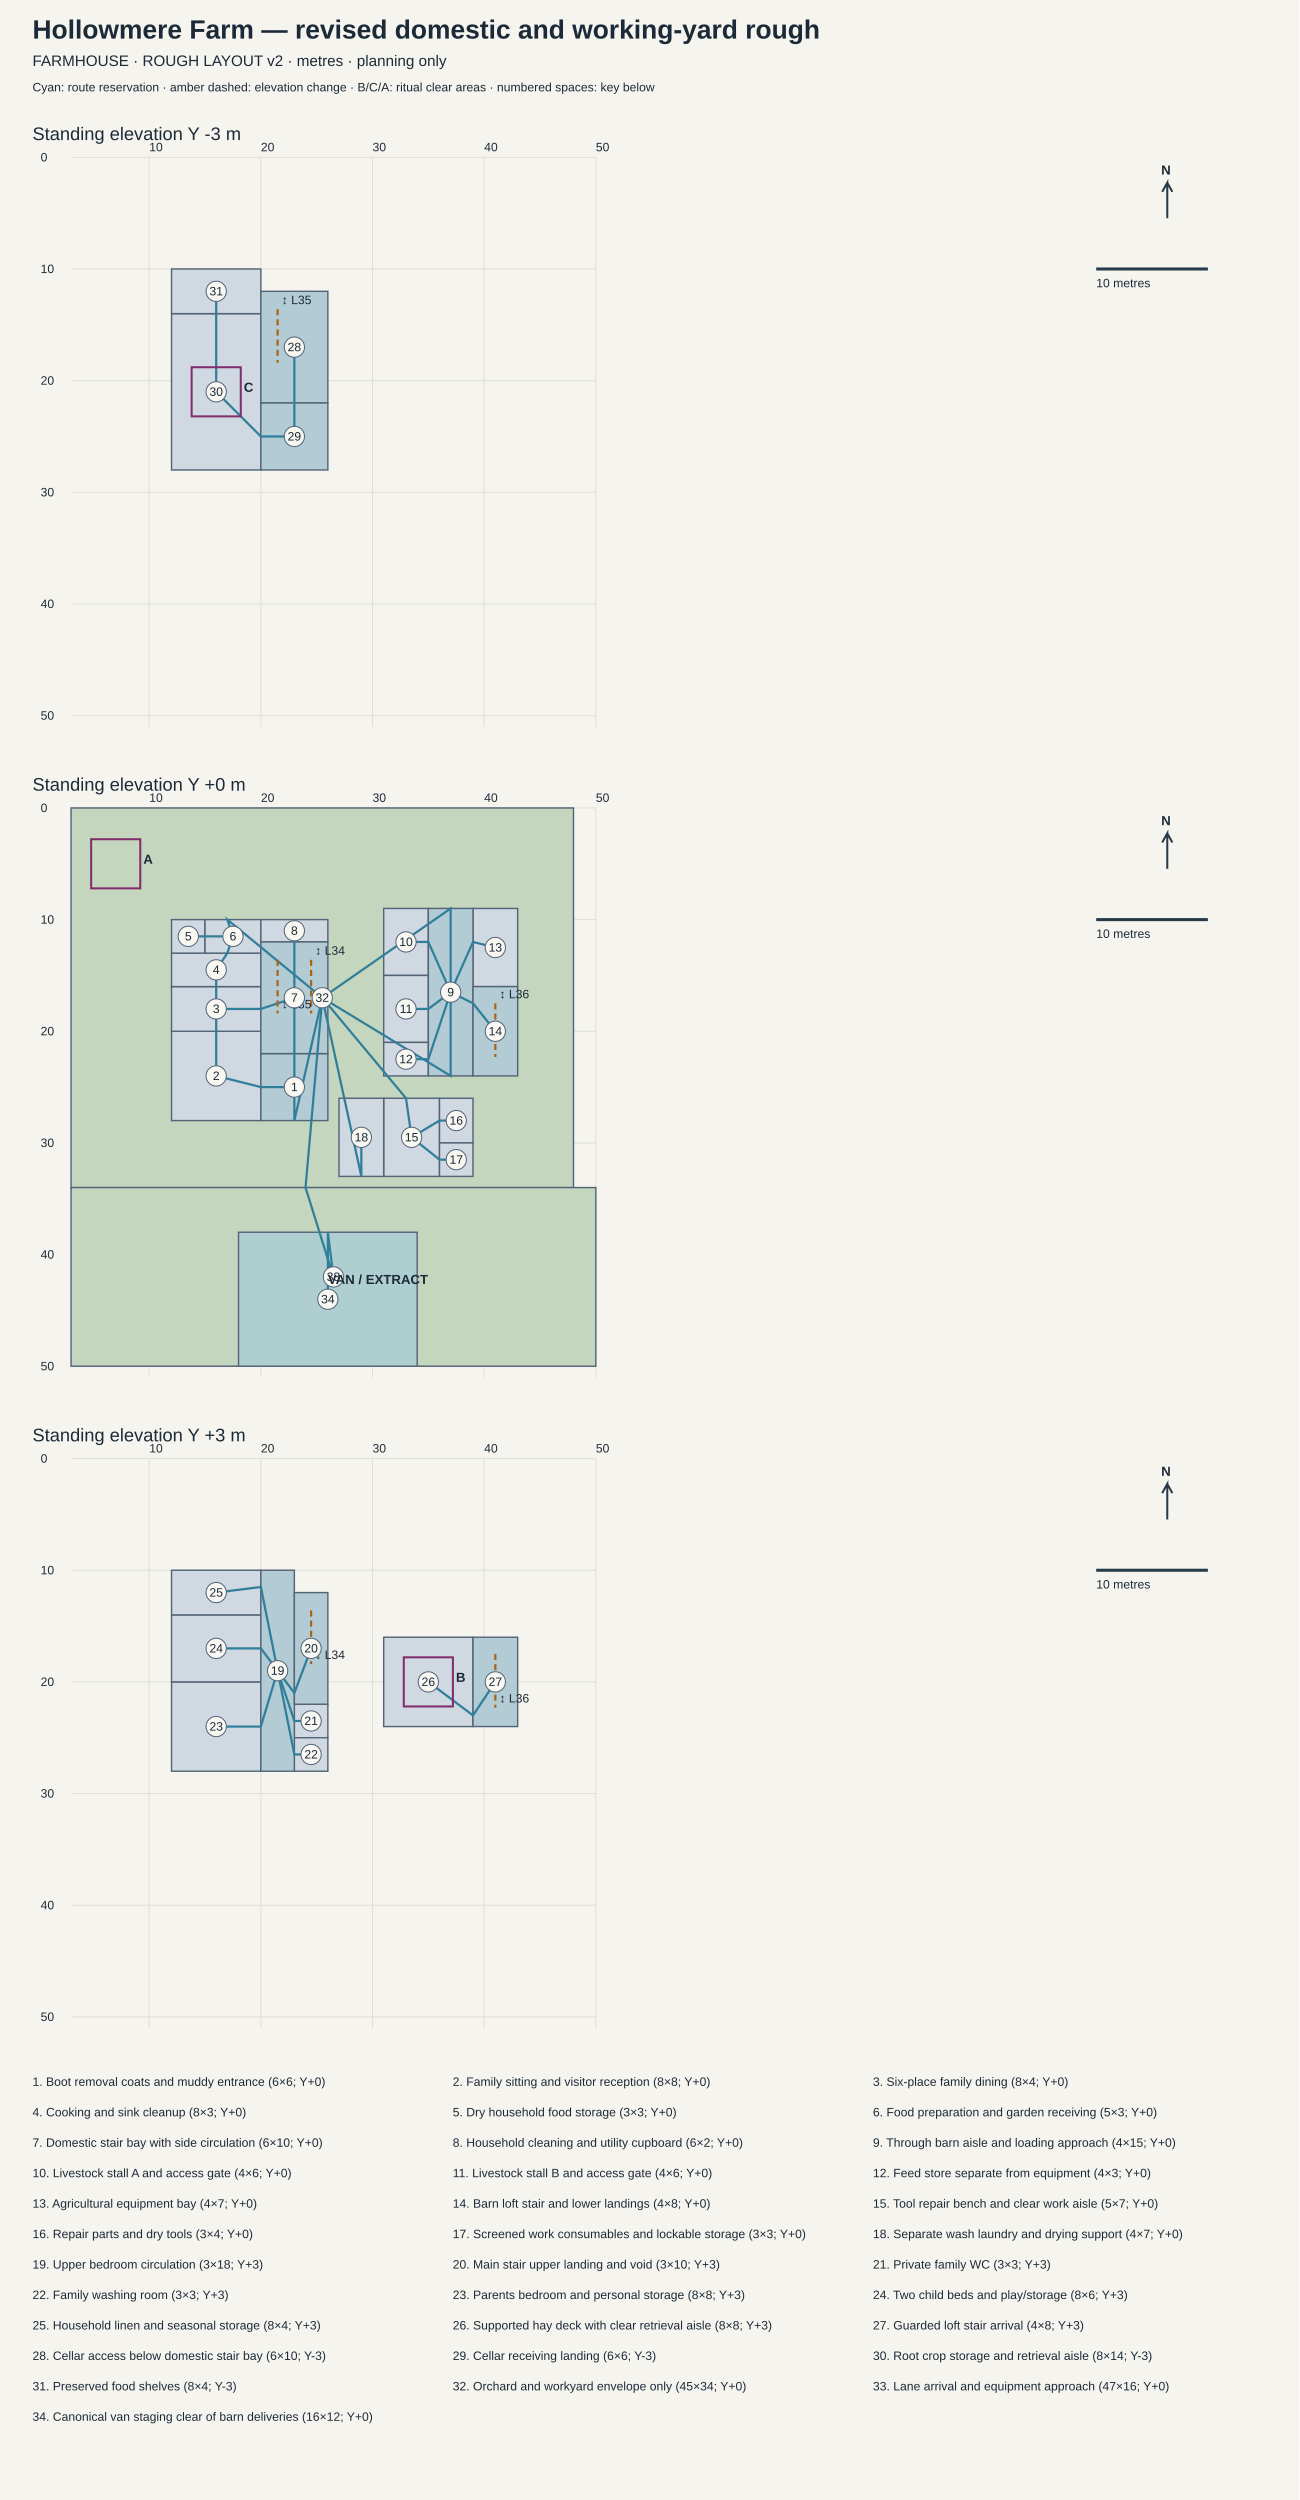
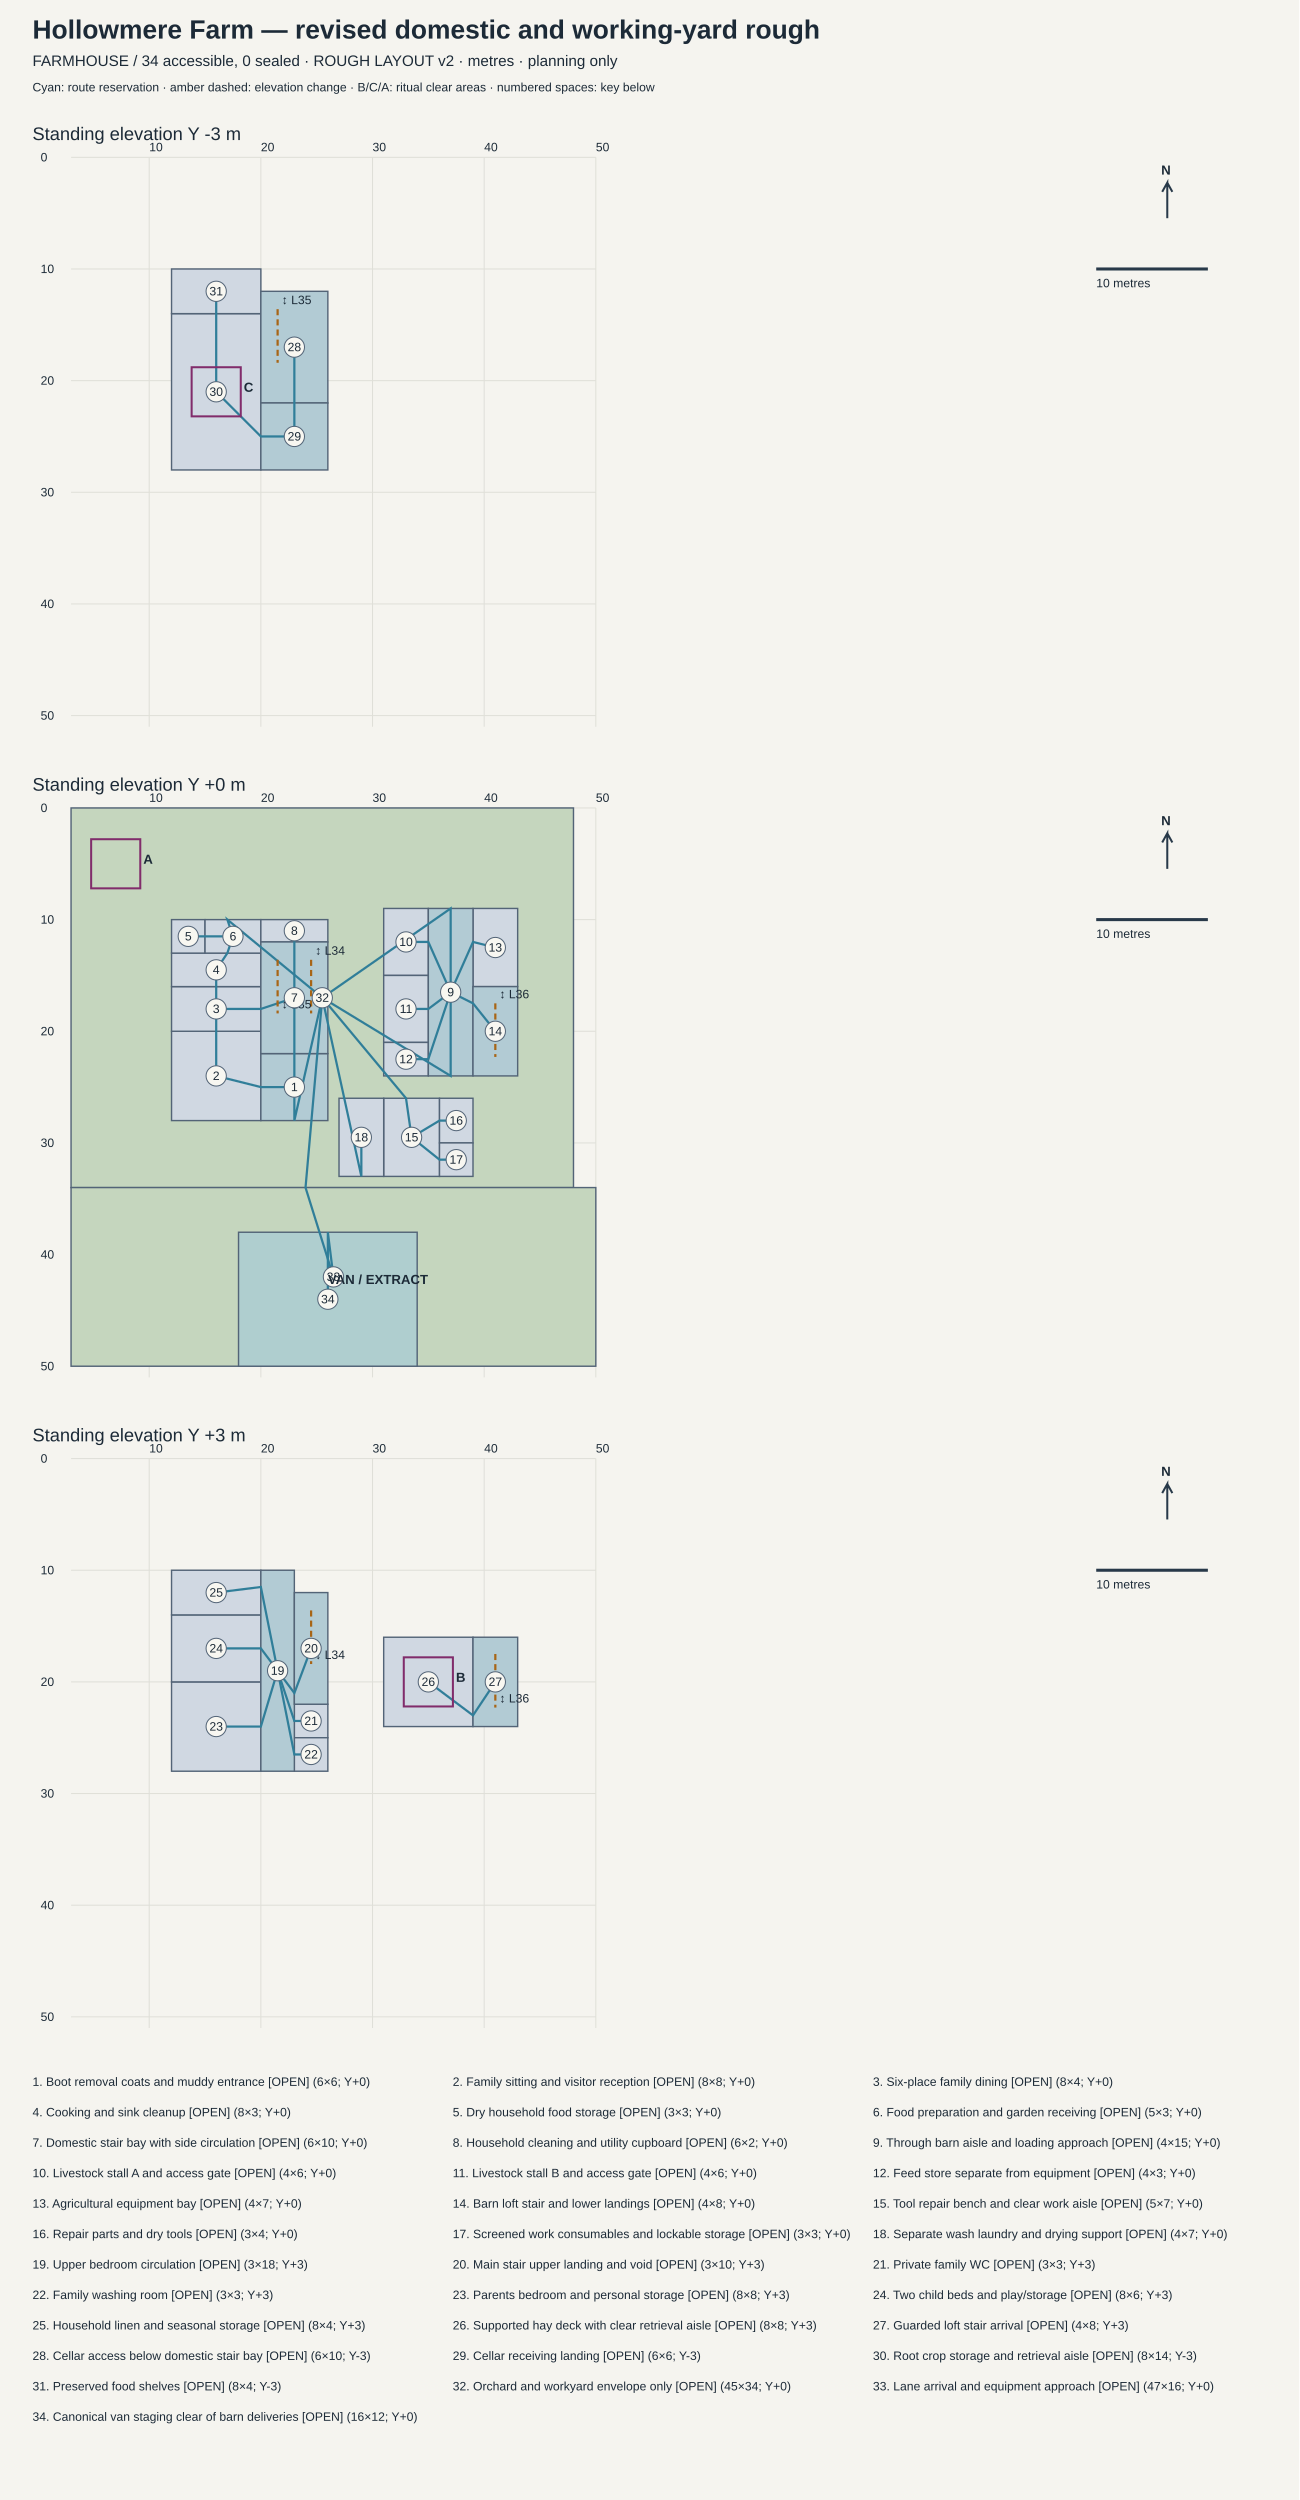
<svg xmlns="http://www.w3.org/2000/svg" width="1280" height="2463" viewBox="0 0 1280 2463">
  <style>text{font-family:Arial,sans-serif;fill:#1c2a37}.small{font-size:12px}.label{font-size:13px;font-weight:bold}.title{font-size:26px;font-weight:bold}</style>
  <rect width="100%" height="100%" fill="#f5f4ef" />
  <text x="32" y="38" class="title">Hollowmere Farm — revised domestic and working-yard rough</text>
-   <text x="32" y="65" font-size="15">FARMHOUSE · ROUGH LAYOUT v2 · metres · planning only</text>
+   <text x="32" y="65" font-size="15">FARMHOUSE / 34 accessible, 0 sealed · ROUGH LAYOUT v2 · metres · planning only</text>
  <text x="32" y="90" class="small">Cyan: route reservation · amber dashed: elevation change · B/C/A: ritual clear areas · numbered spaces: key below</text>
  <text x="32" y="138.0" font-size="18">Standing elevation Y -3 m</text>
  <path d="M147.0,155.0 v561.0" stroke="#dfdfd8" />
  <text x="147.0" y="149.0" class="small">10</text>
  <path d="M257.0,155.0 v561.0" stroke="#dfdfd8" />
  <text x="257.0" y="149.0" class="small">20</text>
  <path d="M367.0,155.0 v561.0" stroke="#dfdfd8" />
  <text x="367.0" y="149.0" class="small">30</text>
  <path d="M477.0,155.0 v561.0" stroke="#dfdfd8" />
  <text x="477.0" y="149.0" class="small">40</text>
  <path d="M587.0,155.0 v561.0" stroke="#dfdfd8" />
  <text x="587.0" y="149.0" class="small">50</text>
  <path d="M70.0,155.0 h517.0" stroke="#dfdfd8" />
  <text x="40.0" y="159.0" class="small">0</text>
  <path d="M70.0,265.0 h517.0" stroke="#dfdfd8" />
  <text x="40.0" y="269.0" class="small">10</text>
  <path d="M70.0,375.0 h517.0" stroke="#dfdfd8" />
  <text x="40.0" y="379.0" class="small">20</text>
  <path d="M70.0,485.0 h517.0" stroke="#dfdfd8" />
  <text x="40.0" y="489.0" class="small">30</text>
  <path d="M70.0,595.0 h517.0" stroke="#dfdfd8" />
  <text x="40.0" y="599.0" class="small">40</text>
  <path d="M70.0,705.0 h517.0" stroke="#dfdfd8" />
  <text x="40.0" y="709.0" class="small">50</text>
  <rect x="169.0" y="309.0" width="88.0" height="154.0" fill="#d0d8e2" stroke="#536477" stroke-width="1.4" />
  <rect x="169.0" y="265.0" width="88.0" height="44.0" fill="#d0d8e2" stroke="#536477" stroke-width="1.4" />
  <rect x="257.0" y="287.0" width="66.0" height="110.0" fill="#b2cbd4" stroke="#536477" stroke-width="1.4" />
  <rect x="257.0" y="397.0" width="66.0" height="66.0" fill="#b2cbd4" stroke="#536477" stroke-width="1.4" />
  <path d="M290.0,342.0 L290.0,397.0 L290.0,430.0" fill="none" stroke="#307e99" stroke-width="2.2" />
  <path d="M290.0,430.0 L257.0,430.0 L213.0,386.0" fill="none" stroke="#307e99" stroke-width="2.2" />
  <path d="M213.0,386.0 L213.0,309.0 L213.0,287.0" fill="none" stroke="#307e99" stroke-width="2.2" />
  <path d="M273.5,304.6 L273.5,357.4" fill="none" stroke="#a86516" stroke-width="2.2" stroke-dasharray="6 4" />
  <text x="277.5" y="299.6" class="small">↕ L35</text>
  <circle cx="290.0" cy="342.0" r="10" fill="#f8f7f1" stroke="#536477" />
  <text x="290.0" y="346.0" text-anchor="middle" class="small">28</text>
  <circle cx="290.0" cy="430.0" r="10" fill="#f8f7f1" stroke="#536477" />
  <text x="290.0" y="434.0" text-anchor="middle" class="small">29</text>
  <circle cx="213.0" cy="386.0" r="10" fill="#f8f7f1" stroke="#536477" />
  <text x="213.0" y="390.0" text-anchor="middle" class="small">30</text>
  <circle cx="213.0" cy="287.0" r="10" fill="#f8f7f1" stroke="#536477" />
  <text x="213.0" y="291.0" text-anchor="middle" class="small">31</text>
  <rect x="188.8" y="361.8" width="48.4" height="48.4" fill="none" stroke="#812c6b" stroke-width="2" />
  <text x="240.2" y="386.0" class="label">C</text>
  <path d="M1150,215.0 v-35 l-5,9 m5,-9 l5,9" fill="none" stroke="#283949" stroke-width="2" />
  <text x="1144" y="172.0" class="label">N</text>
  <path d="M1080,265.0 h110.0" stroke="#283949" stroke-width="3" />
  <text x="1080" y="283.0" class="small">10 metres</text>
  <text x="32" y="779.0" font-size="18">Standing elevation Y +0 m</text>
  <path d="M147.0,796.0 v561.0" stroke="#dfdfd8" />
  <text x="147.0" y="790.0" class="small">10</text>
  <path d="M257.0,796.0 v561.0" stroke="#dfdfd8" />
  <text x="257.0" y="790.0" class="small">20</text>
  <path d="M367.0,796.0 v561.0" stroke="#dfdfd8" />
  <text x="367.0" y="790.0" class="small">30</text>
  <path d="M477.0,796.0 v561.0" stroke="#dfdfd8" />
  <text x="477.0" y="790.0" class="small">40</text>
  <path d="M587.0,796.0 v561.0" stroke="#dfdfd8" />
  <text x="587.0" y="790.0" class="small">50</text>
  <path d="M70.0,796.0 h517.0" stroke="#dfdfd8" />
  <text x="40.0" y="800.0" class="small">0</text>
  <path d="M70.0,906.0 h517.0" stroke="#dfdfd8" />
  <text x="40.0" y="910.0" class="small">10</text>
  <path d="M70.0,1016.0 h517.0" stroke="#dfdfd8" />
  <text x="40.0" y="1020.0" class="small">20</text>
  <path d="M70.0,1126.0 h517.0" stroke="#dfdfd8" />
  <text x="40.0" y="1130.0" class="small">30</text>
  <path d="M70.0,1236.0 h517.0" stroke="#dfdfd8" />
  <text x="40.0" y="1240.0" class="small">40</text>
  <path d="M70.0,1346.0 h517.0" stroke="#dfdfd8" />
  <text x="40.0" y="1350.0" class="small">50</text>
  <rect x="70.0" y="796.0" width="495.0" height="374.0" fill="#c5d6be" stroke="#536477" stroke-width="1.4" />
  <rect x="70.0" y="1170.0" width="517.0" height="176.0" fill="#c5d6be" stroke="#536477" stroke-width="1.4" />
  <rect x="235.0" y="1214.0" width="176.0" height="132.0" fill="#afcecf" stroke="#536477" stroke-width="1.4" />
  <rect x="169.0" y="1016.0" width="88.0" height="88.0" fill="#d0d8e2" stroke="#536477" stroke-width="1.4" />
  <rect x="169.0" y="972.0" width="88.0" height="44.0" fill="#d0d8e2" stroke="#536477" stroke-width="1.4" />
  <rect x="169.0" y="939.0" width="88.0" height="33.0" fill="#d0d8e2" stroke="#536477" stroke-width="1.4" />
  <rect x="169.0" y="906.0" width="33.0" height="33.0" fill="#d0d8e2" stroke="#536477" stroke-width="1.4" />
  <rect x="202.0" y="906.0" width="55.0" height="33.0" fill="#d0d8e2" stroke="#536477" stroke-width="1.4" />
  <rect x="257.0" y="906.0" width="66.0" height="22.0" fill="#d0d8e2" stroke="#536477" stroke-width="1.4" />
  <rect x="378.0" y="895.0" width="44.0" height="66.0" fill="#d0d8e2" stroke="#536477" stroke-width="1.4" />
  <rect x="378.0" y="961.0" width="44.0" height="66.0" fill="#d0d8e2" stroke="#536477" stroke-width="1.4" />
  <rect x="378.0" y="1027.0" width="44.0" height="33.0" fill="#d0d8e2" stroke="#536477" stroke-width="1.4" />
  <rect x="466.0" y="895.0" width="44.0" height="77.0" fill="#d0d8e2" stroke="#536477" stroke-width="1.4" />
  <rect x="378.0" y="1082.0" width="55.0" height="77.0" fill="#d0d8e2" stroke="#536477" stroke-width="1.4" />
  <rect x="433.0" y="1082.0" width="33.0" height="44.0" fill="#d0d8e2" stroke="#536477" stroke-width="1.4" />
  <rect x="433.0" y="1126.0" width="33.0" height="33.0" fill="#d0d8e2" stroke="#536477" stroke-width="1.4" />
  <rect x="334.0" y="1082.0" width="44.0" height="77.0" fill="#d0d8e2" stroke="#536477" stroke-width="1.4" />
  <rect x="257.0" y="1038.0" width="66.0" height="66.0" fill="#b2cbd4" stroke="#536477" stroke-width="1.4" />
  <rect x="257.0" y="928.0" width="66.0" height="110.0" fill="#b2cbd4" stroke="#536477" stroke-width="1.4" />
  <rect x="422.0" y="895.0" width="44.0" height="165.0" fill="#b2cbd4" stroke="#536477" stroke-width="1.4" />
  <rect x="466.0" y="972.0" width="44.0" height="88.0" fill="#b2cbd4" stroke="#536477" stroke-width="1.4" />
  <path d="M323.0,1280.0 L323.0,1214.0 L328.5,1258.0" fill="none" stroke="#307e99" stroke-width="2.2" />
  <path d="M328.5,1258.0 L301.0,1170.0 L317.5,983.0" fill="none" stroke="#307e99" stroke-width="2.2" />
  <path d="M317.5,983.0 L290.0,1104.0 L290.0,1071.0" fill="none" stroke="#307e99" stroke-width="2.2" />
  <path d="M290.0,1071.0 L257.0,1071.0 L213.0,1060.0" fill="none" stroke="#307e99" stroke-width="2.2" />
  <path d="M290.0,1071.0 L290.0,1038.0 L290.0,983.0" fill="none" stroke="#307e99" stroke-width="2.2" />
  <path d="M213.0,1060.0 L213.0,1016.0 L213.0,994.0" fill="none" stroke="#307e99" stroke-width="2.2" />
  <path d="M213.0,994.0 L213.0,972.0 L213.0,955.5" fill="none" stroke="#307e99" stroke-width="2.2" />
  <path d="M213.0,994.0 L257.0,994.0 L290.0,983.0" fill="none" stroke="#307e99" stroke-width="2.2" />
  <path d="M213.0,955.5 L224.0,939.0 L229.5,922.5" fill="none" stroke="#307e99" stroke-width="2.2" />
  <path d="M229.5,922.5 L202.0,922.5 L185.5,922.5" fill="none" stroke="#307e99" stroke-width="2.2" />
  <path d="M229.5,922.5 L224.0,906.0 L317.5,983.0" fill="none" stroke="#307e99" stroke-width="2.2" />
  <path d="M290.0,983.0 L290.0,928.0 L290.0,917.0" fill="none" stroke="#307e99" stroke-width="2.2" />
  <path d="M317.5,983.0 L444.0,895.0 L444.0,977.5" fill="none" stroke="#307e99" stroke-width="2.2" />
  <path d="M317.5,983.0 L444.0,1060.0 L444.0,977.5" fill="none" stroke="#307e99" stroke-width="2.2" />
  <path d="M444.0,977.5 L422.0,928.0 L400.0,928.0" fill="none" stroke="#307e99" stroke-width="2.2" />
  <path d="M444.0,977.5 L422.0,994.0 L400.0,994.0" fill="none" stroke="#307e99" stroke-width="2.2" />
  <path d="M444.0,977.5 L422.0,1043.5 L400.0,1043.5" fill="none" stroke="#307e99" stroke-width="2.2" />
  <path d="M444.0,977.5 L466.0,928.0 L488.0,933.5" fill="none" stroke="#307e99" stroke-width="2.2" />
  <path d="M444.0,977.5 L466.0,988.5 L488.0,1016.0" fill="none" stroke="#307e99" stroke-width="2.2" />
  <path d="M317.5,983.0 L400.0,1082.0 L405.5,1120.5" fill="none" stroke="#307e99" stroke-width="2.2" />
  <path d="M405.5,1120.5 L433.0,1104.0 L449.5,1104.0" fill="none" stroke="#307e99" stroke-width="2.2" />
  <path d="M405.5,1120.5 L433.0,1142.5 L449.5,1142.5" fill="none" stroke="#307e99" stroke-width="2.2" />
  <path d="M317.5,983.0 L356.0,1159.0 L356.0,1120.5" fill="none" stroke="#307e99" stroke-width="2.2" />
  <path d="M306.5,945.6 L306.5,998.4" fill="none" stroke="#a86516" stroke-width="2.2" stroke-dasharray="6 4" />
  <text x="310.5" y="940.6" class="small">↕ L34</text>
  <path d="M273.5,945.6 L273.5,998.4" fill="none" stroke="#a86516" stroke-width="2.2" stroke-dasharray="6 4" />
  <text x="277.5" y="993.4" class="small">↕ L35</text>
  <path d="M488.0,988.5 L488.0,1041.3" fill="none" stroke="#a86516" stroke-width="2.2" stroke-dasharray="6 4" />
  <text x="492.0" y="983.5" class="small">↕ L36</text>
  <circle cx="290.0" cy="1071.0" r="10" fill="#f8f7f1" stroke="#536477" />
  <text x="290.0" y="1075.0" text-anchor="middle" class="small">1</text>
  <circle cx="213.0" cy="1060.0" r="10" fill="#f8f7f1" stroke="#536477" />
  <text x="213.0" y="1064.0" text-anchor="middle" class="small">2</text>
  <circle cx="213.0" cy="994.0" r="10" fill="#f8f7f1" stroke="#536477" />
  <text x="213.0" y="998.0" text-anchor="middle" class="small">3</text>
  <circle cx="213.0" cy="955.5" r="10" fill="#f8f7f1" stroke="#536477" />
  <text x="213.0" y="959.5" text-anchor="middle" class="small">4</text>
  <circle cx="185.5" cy="922.5" r="10" fill="#f8f7f1" stroke="#536477" />
  <text x="185.5" y="926.5" text-anchor="middle" class="small">5</text>
  <circle cx="229.5" cy="922.5" r="10" fill="#f8f7f1" stroke="#536477" />
  <text x="229.5" y="926.5" text-anchor="middle" class="small">6</text>
  <circle cx="290.0" cy="983.0" r="10" fill="#f8f7f1" stroke="#536477" />
  <text x="290.0" y="987.0" text-anchor="middle" class="small">7</text>
  <circle cx="290.0" cy="917.0" r="10" fill="#f8f7f1" stroke="#536477" />
  <text x="290.0" y="921.0" text-anchor="middle" class="small">8</text>
  <circle cx="444.0" cy="977.5" r="10" fill="#f8f7f1" stroke="#536477" />
  <text x="444.0" y="981.5" text-anchor="middle" class="small">9</text>
  <circle cx="400.0" cy="928.0" r="10" fill="#f8f7f1" stroke="#536477" />
  <text x="400.0" y="932.0" text-anchor="middle" class="small">10</text>
  <circle cx="400.0" cy="994.0" r="10" fill="#f8f7f1" stroke="#536477" />
  <text x="400.0" y="998.0" text-anchor="middle" class="small">11</text>
  <circle cx="400.0" cy="1043.5" r="10" fill="#f8f7f1" stroke="#536477" />
  <text x="400.0" y="1047.5" text-anchor="middle" class="small">12</text>
  <circle cx="488.0" cy="933.5" r="10" fill="#f8f7f1" stroke="#536477" />
  <text x="488.0" y="937.5" text-anchor="middle" class="small">13</text>
  <circle cx="488.0" cy="1016.0" r="10" fill="#f8f7f1" stroke="#536477" />
  <text x="488.0" y="1020.0" text-anchor="middle" class="small">14</text>
  <circle cx="405.5" cy="1120.5" r="10" fill="#f8f7f1" stroke="#536477" />
  <text x="405.5" y="1124.5" text-anchor="middle" class="small">15</text>
  <circle cx="449.5" cy="1104.0" r="10" fill="#f8f7f1" stroke="#536477" />
  <text x="449.5" y="1108.0" text-anchor="middle" class="small">16</text>
  <circle cx="449.5" cy="1142.5" r="10" fill="#f8f7f1" stroke="#536477" />
  <text x="449.5" y="1146.5" text-anchor="middle" class="small">17</text>
  <circle cx="356.0" cy="1120.5" r="10" fill="#f8f7f1" stroke="#536477" />
  <text x="356.0" y="1124.5" text-anchor="middle" class="small">18</text>
  <circle cx="317.5" cy="983.0" r="10" fill="#f8f7f1" stroke="#536477" />
  <text x="317.5" y="987.0" text-anchor="middle" class="small">32</text>
  <circle cx="328.5" cy="1258.0" r="10" fill="#f8f7f1" stroke="#536477" />
  <text x="328.5" y="1262.0" text-anchor="middle" class="small">33</text>
  <circle cx="323.0" cy="1280.0" r="10" fill="#f8f7f1" stroke="#536477" />
  <text x="323.0" y="1284.0" text-anchor="middle" class="small">34</text>
  <rect x="89.8" y="826.8" width="48.4" height="48.4" fill="none" stroke="#812c6b" stroke-width="2" />
  <text x="141.2" y="851.0" class="label">A</text>
  <text x="323.0" y="1265.0" class="label">VAN / EXTRACT</text>
  <path d="M1150,856.0 v-35 l-5,9 m5,-9 l5,9" fill="none" stroke="#283949" stroke-width="2" />
  <text x="1144" y="813.0" class="label">N</text>
  <path d="M1080,906.0 h110.0" stroke="#283949" stroke-width="3" />
  <text x="1080" y="924.0" class="small">10 metres</text>
  <text x="32" y="1420.0" font-size="18">Standing elevation Y +3 m</text>
  <path d="M147.0,1437.0 v561.0" stroke="#dfdfd8" />
  <text x="147.0" y="1431.0" class="small">10</text>
  <path d="M257.0,1437.0 v561.0" stroke="#dfdfd8" />
  <text x="257.0" y="1431.0" class="small">20</text>
  <path d="M367.0,1437.0 v561.0" stroke="#dfdfd8" />
  <text x="367.0" y="1431.0" class="small">30</text>
  <path d="M477.0,1437.0 v561.0" stroke="#dfdfd8" />
  <text x="477.0" y="1431.0" class="small">40</text>
  <path d="M587.0,1437.0 v561.0" stroke="#dfdfd8" />
  <text x="587.0" y="1431.0" class="small">50</text>
  <path d="M70.0,1437.0 h517.0" stroke="#dfdfd8" />
  <text x="40.0" y="1441.0" class="small">0</text>
  <path d="M70.0,1547.0 h517.0" stroke="#dfdfd8" />
  <text x="40.0" y="1551.0" class="small">10</text>
  <path d="M70.0,1657.0 h517.0" stroke="#dfdfd8" />
  <text x="40.0" y="1661.0" class="small">20</text>
  <path d="M70.0,1767.0 h517.0" stroke="#dfdfd8" />
  <text x="40.0" y="1771.0" class="small">30</text>
  <path d="M70.0,1877.0 h517.0" stroke="#dfdfd8" />
  <text x="40.0" y="1881.0" class="small">40</text>
  <path d="M70.0,1987.0 h517.0" stroke="#dfdfd8" />
  <text x="40.0" y="1991.0" class="small">50</text>
  <rect x="290.0" y="1679.0" width="33.0" height="33.0" fill="#d0d8e2" stroke="#536477" stroke-width="1.4" />
  <rect x="290.0" y="1712.0" width="33.0" height="33.0" fill="#d0d8e2" stroke="#536477" stroke-width="1.4" />
  <rect x="169.0" y="1657.0" width="88.0" height="88.0" fill="#d0d8e2" stroke="#536477" stroke-width="1.4" />
  <rect x="169.0" y="1591.0" width="88.0" height="66.0" fill="#d0d8e2" stroke="#536477" stroke-width="1.4" />
  <rect x="169.0" y="1547.0" width="88.0" height="44.0" fill="#d0d8e2" stroke="#536477" stroke-width="1.4" />
  <rect x="378.0" y="1613.0" width="88.0" height="88.0" fill="#d0d8e2" stroke="#536477" stroke-width="1.4" />
  <rect x="257.0" y="1547.0" width="33.0" height="198.0" fill="#b2cbd4" stroke="#536477" stroke-width="1.4" />
  <rect x="290.0" y="1569.0" width="33.0" height="110.0" fill="#b2cbd4" stroke="#536477" stroke-width="1.4" />
  <rect x="466.0" y="1613.0" width="44.0" height="88.0" fill="#b2cbd4" stroke="#536477" stroke-width="1.4" />
  <path d="M273.5,1646.0 L290.0,1668.0 L306.5,1624.0" fill="none" stroke="#307e99" stroke-width="2.2" />
  <path d="M273.5,1646.0 L290.0,1695.5 L306.5,1695.5" fill="none" stroke="#307e99" stroke-width="2.2" />
  <path d="M273.5,1646.0 L290.0,1728.5 L306.5,1728.5" fill="none" stroke="#307e99" stroke-width="2.2" />
  <path d="M273.5,1646.0 L257.0,1701.0 L213.0,1701.0" fill="none" stroke="#307e99" stroke-width="2.2" />
  <path d="M273.5,1646.0 L257.0,1624.0 L213.0,1624.0" fill="none" stroke="#307e99" stroke-width="2.2" />
  <path d="M273.5,1646.0 L257.0,1563.5 L213.0,1569.0" fill="none" stroke="#307e99" stroke-width="2.2" />
  <path d="M488.0,1657.0 L466.0,1690.0 L422.0,1657.0" fill="none" stroke="#307e99" stroke-width="2.2" />
  <path d="M306.5,1586.6 L306.5,1639.4" fill="none" stroke="#a86516" stroke-width="2.2" stroke-dasharray="6 4" />
  <text x="310.5" y="1634.4" class="small">↕ L34</text>
  <path d="M488.0,1629.5 L488.0,1682.3" fill="none" stroke="#a86516" stroke-width="2.2" stroke-dasharray="6 4" />
  <text x="492.0" y="1677.3" class="small">↕ L36</text>
  <circle cx="273.5" cy="1646.0" r="10" fill="#f8f7f1" stroke="#536477" />
  <text x="273.5" y="1650.0" text-anchor="middle" class="small">19</text>
  <circle cx="306.5" cy="1624.0" r="10" fill="#f8f7f1" stroke="#536477" />
  <text x="306.5" y="1628.0" text-anchor="middle" class="small">20</text>
  <circle cx="306.5" cy="1695.5" r="10" fill="#f8f7f1" stroke="#536477" />
  <text x="306.5" y="1699.5" text-anchor="middle" class="small">21</text>
  <circle cx="306.5" cy="1728.5" r="10" fill="#f8f7f1" stroke="#536477" />
  <text x="306.5" y="1732.5" text-anchor="middle" class="small">22</text>
  <circle cx="213.0" cy="1701.0" r="10" fill="#f8f7f1" stroke="#536477" />
  <text x="213.0" y="1705.0" text-anchor="middle" class="small">23</text>
  <circle cx="213.0" cy="1624.0" r="10" fill="#f8f7f1" stroke="#536477" />
  <text x="213.0" y="1628.0" text-anchor="middle" class="small">24</text>
  <circle cx="213.0" cy="1569.0" r="10" fill="#f8f7f1" stroke="#536477" />
  <text x="213.0" y="1573.0" text-anchor="middle" class="small">25</text>
  <circle cx="422.0" cy="1657.0" r="10" fill="#f8f7f1" stroke="#536477" />
  <text x="422.0" y="1661.0" text-anchor="middle" class="small">26</text>
  <circle cx="488.0" cy="1657.0" r="10" fill="#f8f7f1" stroke="#536477" />
  <text x="488.0" y="1661.0" text-anchor="middle" class="small">27</text>
  <rect x="397.8" y="1632.8" width="48.4" height="48.4" fill="none" stroke="#812c6b" stroke-width="2" />
  <text x="449.2" y="1657.0" class="label">B</text>
  <path d="M1150,1497.0 v-35 l-5,9 m5,-9 l5,9" fill="none" stroke="#283949" stroke-width="2" />
  <text x="1144" y="1454.0" class="label">N</text>
  <path d="M1080,1547.0 h110.0" stroke="#283949" stroke-width="3" />
  <text x="1080" y="1565.0" class="small">10 metres</text>
-   <text x="32" y="2055.0" class="small">1. Boot removal coats and muddy entrance (6×6; Y+0)</text>
-   <text x="446" y="2055.0" class="small">2. Family sitting and visitor reception (8×8; Y+0)</text>
-   <text x="860" y="2055.0" class="small">3. Six-place family dining (8×4; Y+0)</text>
-   <text x="32" y="2085.0" class="small">4. Cooking and sink cleanup (8×3; Y+0)</text>
-   <text x="446" y="2085.0" class="small">5. Dry household food storage (3×3; Y+0)</text>
-   <text x="860" y="2085.0" class="small">6. Food preparation and garden receiving (5×3; Y+0)</text>
-   <text x="32" y="2115.0" class="small">7. Domestic stair bay with side circulation (6×10; Y+0)</text>
-   <text x="446" y="2115.0" class="small">8. Household cleaning and utility cupboard (6×2; Y+0)</text>
-   <text x="860" y="2115.0" class="small">9. Through barn aisle and loading approach (4×15; Y+0)</text>
-   <text x="32" y="2145.0" class="small">10. Livestock stall A and access gate (4×6; Y+0)</text>
-   <text x="446" y="2145.0" class="small">11. Livestock stall B and access gate (4×6; Y+0)</text>
-   <text x="860" y="2145.0" class="small">12. Feed store separate from equipment (4×3; Y+0)</text>
-   <text x="32" y="2175.0" class="small">13. Agricultural equipment bay (4×7; Y+0)</text>
-   <text x="446" y="2175.0" class="small">14. Barn loft stair and lower landings (4×8; Y+0)</text>
-   <text x="860" y="2175.0" class="small">15. Tool repair bench and clear work aisle (5×7; Y+0)</text>
-   <text x="32" y="2205.0" class="small">16. Repair parts and dry tools (3×4; Y+0)</text>
-   <text x="446" y="2205.0" class="small">17. Screened work consumables and lockable storage (3×3; Y+0)</text>
-   <text x="860" y="2205.0" class="small">18. Separate wash laundry and drying support (4×7; Y+0)</text>
-   <text x="32" y="2235.0" class="small">19. Upper bedroom circulation (3×18; Y+3)</text>
-   <text x="446" y="2235.0" class="small">20. Main stair upper landing and void (3×10; Y+3)</text>
-   <text x="860" y="2235.0" class="small">21. Private family WC (3×3; Y+3)</text>
-   <text x="32" y="2265.0" class="small">22. Family washing room (3×3; Y+3)</text>
-   <text x="446" y="2265.0" class="small">23. Parents bedroom and personal storage (8×8; Y+3)</text>
-   <text x="860" y="2265.0" class="small">24. Two child beds and play/storage (8×6; Y+3)</text>
-   <text x="32" y="2295.0" class="small">25. Household linen and seasonal storage (8×4; Y+3)</text>
-   <text x="446" y="2295.0" class="small">26. Supported hay deck with clear retrieval aisle (8×8; Y+3)</text>
-   <text x="860" y="2295.0" class="small">27. Guarded loft stair arrival (4×8; Y+3)</text>
-   <text x="32" y="2325.0" class="small">28. Cellar access below domestic stair bay (6×10; Y-3)</text>
-   <text x="446" y="2325.0" class="small">29. Cellar receiving landing (6×6; Y-3)</text>
-   <text x="860" y="2325.0" class="small">30. Root crop storage and retrieval aisle (8×14; Y-3)</text>
-   <text x="32" y="2355.0" class="small">31. Preserved food shelves (8×4; Y-3)</text>
-   <text x="446" y="2355.0" class="small">32. Orchard and workyard envelope only (45×34; Y+0)</text>
-   <text x="860" y="2355.0" class="small">33. Lane arrival and equipment approach (47×16; Y+0)</text>
-   <text x="32" y="2385.0" class="small">34. Canonical van staging clear of barn deliveries (16×12; Y+0)</text>
+   <text x="32" y="2055.0" class="small">1. Boot removal coats and muddy entrance [OPEN] (6×6; Y+0)</text>
+   <text x="446" y="2055.0" class="small">2. Family sitting and visitor reception [OPEN] (8×8; Y+0)</text>
+   <text x="860" y="2055.0" class="small">3. Six-place family dining [OPEN] (8×4; Y+0)</text>
+   <text x="32" y="2085.0" class="small">4. Cooking and sink cleanup [OPEN] (8×3; Y+0)</text>
+   <text x="446" y="2085.0" class="small">5. Dry household food storage [OPEN] (3×3; Y+0)</text>
+   <text x="860" y="2085.0" class="small">6. Food preparation and garden receiving [OPEN] (5×3; Y+0)</text>
+   <text x="32" y="2115.0" class="small">7. Domestic stair bay with side circulation [OPEN] (6×10; Y+0)</text>
+   <text x="446" y="2115.0" class="small">8. Household cleaning and utility cupboard [OPEN] (6×2; Y+0)</text>
+   <text x="860" y="2115.0" class="small">9. Through barn aisle and loading approach [OPEN] (4×15; Y+0)</text>
+   <text x="32" y="2145.0" class="small">10. Livestock stall A and access gate [OPEN] (4×6; Y+0)</text>
+   <text x="446" y="2145.0" class="small">11. Livestock stall B and access gate [OPEN] (4×6; Y+0)</text>
+   <text x="860" y="2145.0" class="small">12. Feed store separate from equipment [OPEN] (4×3; Y+0)</text>
+   <text x="32" y="2175.0" class="small">13. Agricultural equipment bay [OPEN] (4×7; Y+0)</text>
+   <text x="446" y="2175.0" class="small">14. Barn loft stair and lower landings [OPEN] (4×8; Y+0)</text>
+   <text x="860" y="2175.0" class="small">15. Tool repair bench and clear work aisle [OPEN] (5×7; Y+0)</text>
+   <text x="32" y="2205.0" class="small">16. Repair parts and dry tools [OPEN] (3×4; Y+0)</text>
+   <text x="446" y="2205.0" class="small">17. Screened work consumables and lockable storage [OPEN] (3×3; Y+0)</text>
+   <text x="860" y="2205.0" class="small">18. Separate wash laundry and drying support [OPEN] (4×7; Y+0)</text>
+   <text x="32" y="2235.0" class="small">19. Upper bedroom circulation [OPEN] (3×18; Y+3)</text>
+   <text x="446" y="2235.0" class="small">20. Main stair upper landing and void [OPEN] (3×10; Y+3)</text>
+   <text x="860" y="2235.0" class="small">21. Private family WC [OPEN] (3×3; Y+3)</text>
+   <text x="32" y="2265.0" class="small">22. Family washing room [OPEN] (3×3; Y+3)</text>
+   <text x="446" y="2265.0" class="small">23. Parents bedroom and personal storage [OPEN] (8×8; Y+3)</text>
+   <text x="860" y="2265.0" class="small">24. Two child beds and play/storage [OPEN] (8×6; Y+3)</text>
+   <text x="32" y="2295.0" class="small">25. Household linen and seasonal storage [OPEN] (8×4; Y+3)</text>
+   <text x="446" y="2295.0" class="small">26. Supported hay deck with clear retrieval aisle [OPEN] (8×8; Y+3)</text>
+   <text x="860" y="2295.0" class="small">27. Guarded loft stair arrival [OPEN] (4×8; Y+3)</text>
+   <text x="32" y="2325.0" class="small">28. Cellar access below domestic stair bay [OPEN] (6×10; Y-3)</text>
+   <text x="446" y="2325.0" class="small">29. Cellar receiving landing [OPEN] (6×6; Y-3)</text>
+   <text x="860" y="2325.0" class="small">30. Root crop storage and retrieval aisle [OPEN] (8×14; Y-3)</text>
+   <text x="32" y="2355.0" class="small">31. Preserved food shelves [OPEN] (8×4; Y-3)</text>
+   <text x="446" y="2355.0" class="small">32. Orchard and workyard envelope only [OPEN] (45×34; Y+0)</text>
+   <text x="860" y="2355.0" class="small">33. Lane arrival and equipment approach [OPEN] (47×16; Y+0)</text>
+   <text x="32" y="2385.0" class="small">34. Canonical van staging clear of barn deliveries [OPEN] (16×12; Y+0)</text>
</svg>
